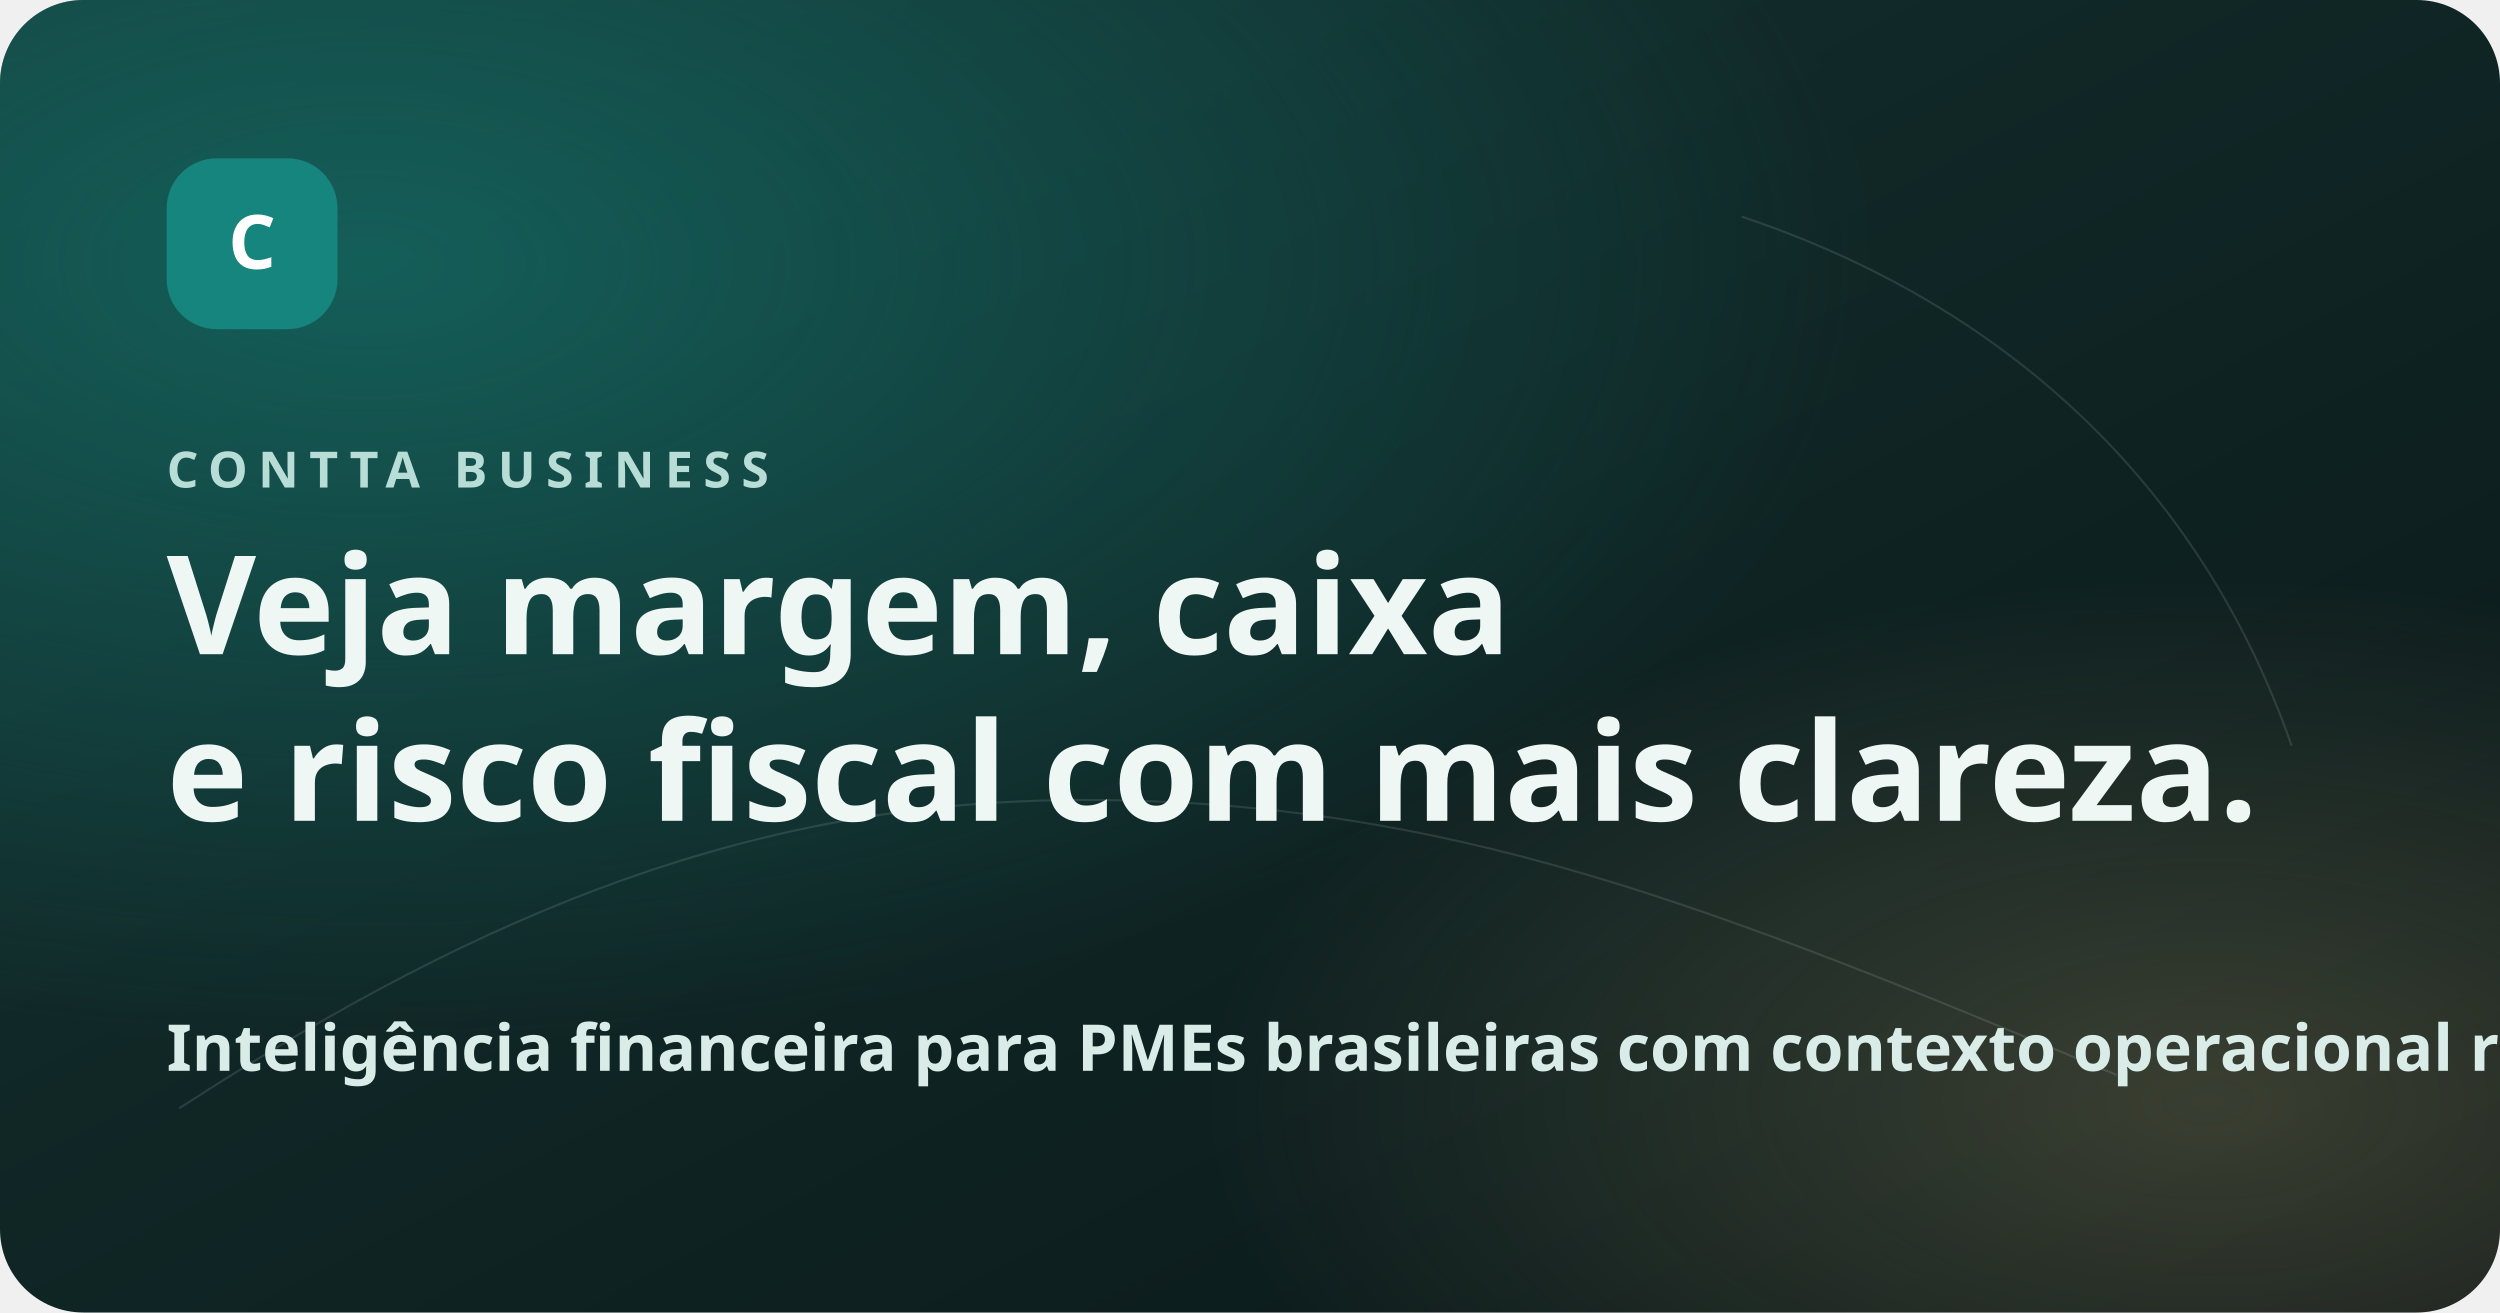
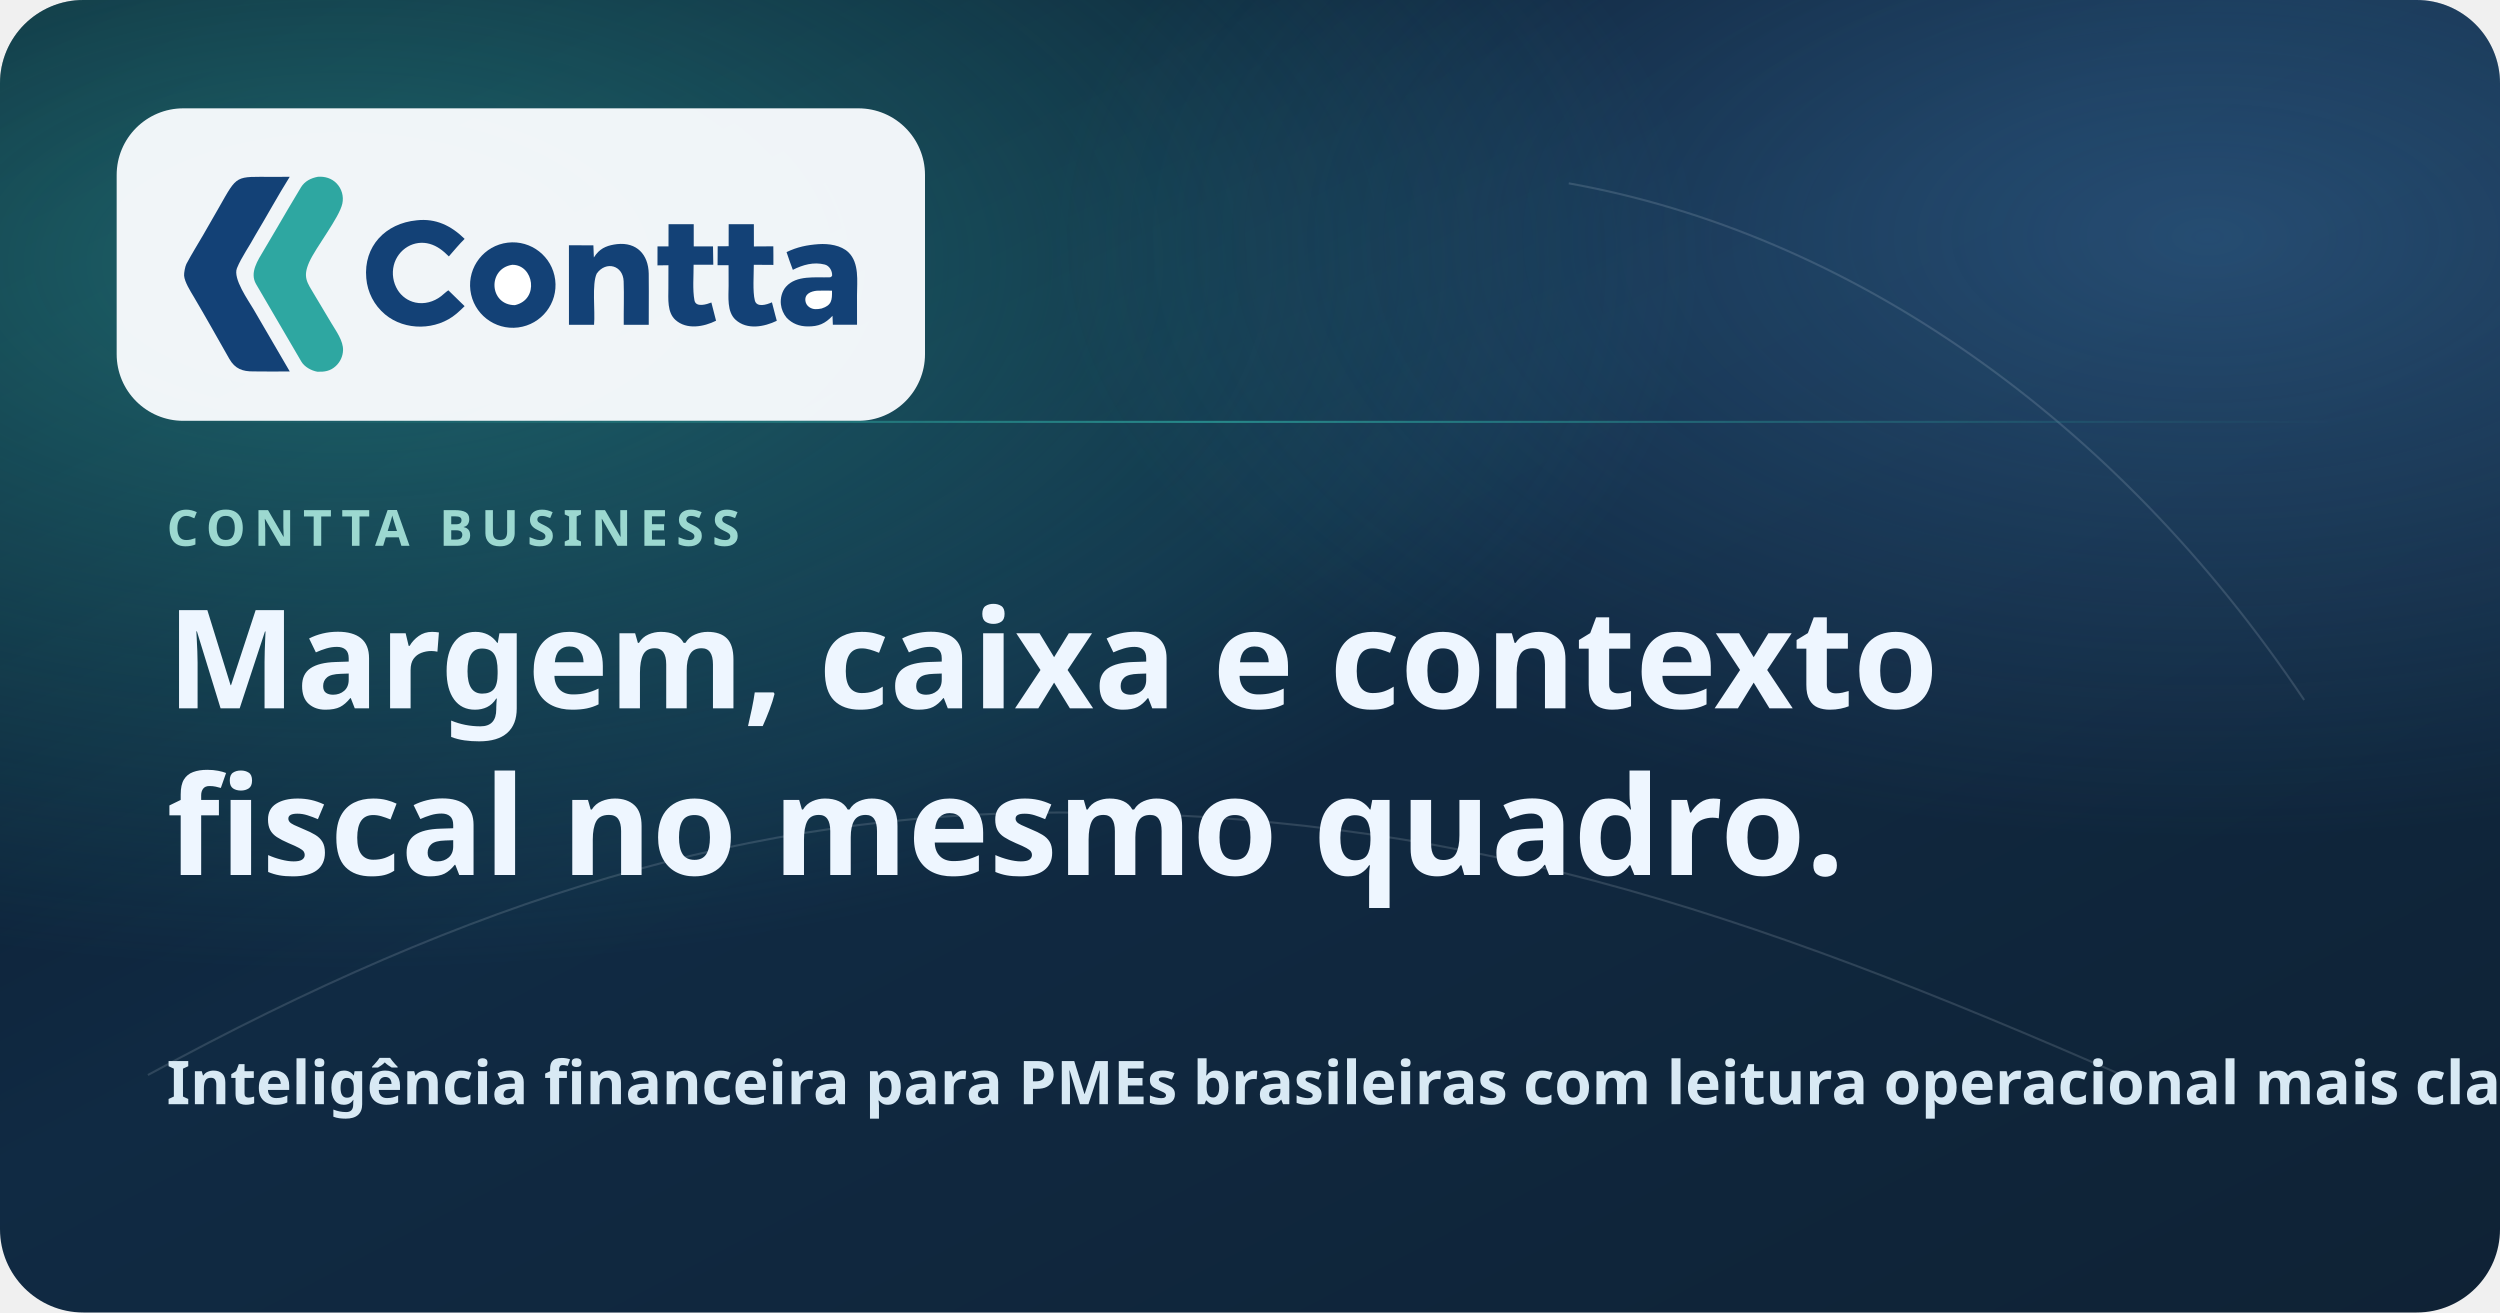
<svg xmlns="http://www.w3.org/2000/svg" width="1200" height="630" viewBox="0 0 1200 630" role="img" aria-labelledby="title desc">
  <defs>
    <linearGradient id="bg" x1="0%" y1="0%" x2="100%" y2="100%">
-       <stop offset="0%" stop-color="#143432" />
-       <stop offset="100%" stop-color="#0b1617" />
+       <stop offset="0%" stop-color="#081426" />
+       <stop offset="45%" stop-color="#102a43" />
+       <stop offset="100%" stop-color="#0f2235" />
    </linearGradient>
-     <radialGradient id="glowA" cx="15%" cy="20%" r="60%">
-       <stop offset="0%" stop-color="#16857d" stop-opacity="0.55" />
-       <stop offset="100%" stop-color="#16857d" stop-opacity="0" />
+     <radialGradient id="glowA" cx="14%" cy="20%" r="54%">
+       <stop offset="0%" stop-color="#2ea7a1" stop-opacity="0.52" />
+       <stop offset="100%" stop-color="#2ea7a1" stop-opacity="0" />
    </radialGradient>
-     <radialGradient id="glowB" cx="88%" cy="84%" r="40%">
-       <stop offset="0%" stop-color="#dbc081" stop-opacity="0.22" />
-       <stop offset="100%" stop-color="#dbc081" stop-opacity="0" />
+     <radialGradient id="glowB" cx="88%" cy="18%" r="46%">
+       <stop offset="0%" stop-color="#4c8bc8" stop-opacity="0.36" />
+       <stop offset="100%" stop-color="#4c8bc8" stop-opacity="0" />
    </radialGradient>
+     <linearGradient id="line" x1="0%" y1="0%" x2="100%" y2="0%">
+       <stop offset="0%" stop-color="#2ea7a1" stop-opacity="0" />
+       <stop offset="48%" stop-color="#2ea7a1" stop-opacity="0.7" />
+       <stop offset="100%" stop-color="#2ea7a1" stop-opacity="0" />
+     </linearGradient>
  </defs>
-   <rect width="1200" height="630" fill="url(#bg)" rx="40" />
-   <rect width="1200" height="630" fill="url(#glowA)" rx="40" />
-   <rect width="1200" height="630" fill="url(#glowB)" rx="40" />
-   <g fill="none" stroke="#eef7f4" stroke-opacity="0.12">
-     <path d="M836 104c126 42 220 128 264 254" />
-     <path d="M86 532c148-96 278-148 434-148 174 0 300 50 496 132" />
+   <rect width="1200" height="630" rx="40" fill="url(#bg)" />
+   <rect width="1200" height="630" rx="40" fill="url(#glowA)" />
+   <rect width="1200" height="630" rx="40" fill="url(#glowB)" />
+   <g fill="none" stroke="#eef6ff" stroke-opacity="0.14">
+     <path d="M753 88c134 24 262 112 353 248" />
+     <path d="M71 516c156-85 289-126 438-126 188 0 325 45 514 128" />
  </g>
-   <rect x="80" y="76" width="82" height="82" rx="24" fill="#16857d" />
-   <text x="121" y="129" fill="#ffffff" font-family="Sora, sans-serif" font-size="36" font-weight="700" text-anchor="middle">C</text>
-   <text x="80" y="234" fill="#b8ddd6" font-family="Manrope, sans-serif" font-size="24" font-weight="700" letter-spacing="5">CONTTA BUSINESS</text>
-   <text x="80" y="314" fill="#eef7f4" font-family="Sora, sans-serif" font-size="66" font-weight="700">
-     <tspan x="80" dy="0">Veja margem, caixa</tspan>
-     <tspan x="80" dy="80">e risco fiscal com mais clareza.</tspan>
+   <rect x="56" y="52" width="388" height="150" rx="32" fill="#f4f7fb" fill-opacity="0.98" />
+   <rect x="80" y="202" width="1040" height="1" fill="url(#line)" />
+   <svg x="80" y="76" width="338" height="112" viewBox="340 800 1360 450" aria-hidden="true">
+     <path fill="#134176" d="M545.041 835.495 577.682 835.338C554.957 871.569 533.664 910.792 511.455 947.731 500.846 967.693 484.008 991.227 475.717 1011.96 467.682 1032.05 497.61 1073.82 507.716 1091.13L577.725 1211.28C555.11 1211.77 530.516 1211.25 507.75 1211.21 486.679 1211.47 472.03 1206.27 461.029 1187.01 438.054 1146.72 415.649 1106.38 391.974 1066.45 385.789 1056.02 374.718 1038.7 373.666 1026.34 373.211 1020.99 375.797 1008.01 378.109 1003.67 388.107 984.897 399.83 966.011 410.539 947.64 420.818 930.04 430.967 912.365 440.985 894.616 477.531 830.24 471.68 835.45 545.041 835.495Z" />
+     <path fill="#2ea7a1" d="M632.098 835.296C645.565 834.308 658.659 838.171 668.206 848.075 678.175 858.437 682.328 873.083 679.282 887.135 673.603 914.022 627.847 971.71 615.212 1000.36 602.275 1029.7 611.458 1039.56 625.632 1063.64L658.269 1118.27C667.327 1133.38 681.168 1152.21 680.652 1170.27 680.283 1181.99 675.185 1193.07 666.519 1200.97 656.061 1210.67 644.621 1212.28 631.146 1211.83 619.476 1209.81 606.155 1202.55 600.045 1192.11 570.93 1142.35 541.68 1092.4 512.675 1042.59 499.761 1020.41 516.091 996.67 527.482 977.41L551.836 936.152C567.59 909.462 583.264 881.978 599.44 855.565 606.634 843.816 618.73 837.746 632.098 835.296Z" />
+     <path fill="#134176" d="M998.663 962.514C1043.81 957.102 1084.83 989.23 1090.39 1034.36 1095.95 1079.49 1063.95 1120.61 1018.84 1126.32 973.524 1132.05 932.169 1099.88 926.584 1054.54 920.998 1009.2 953.307 967.951 998.663 962.514Z" />
+     <path fill="#ffffff" d="M1007.37 1005.31C1048.94 1004.71 1060.58 1072.42 1012.5 1083.25 962.636 1083.1 959.242 1012.56 1007.37 1005.31Z" />
+     <path fill="#134176" d="M822.796 919.404C859.92 915.115 889.692 929.973 915.479 955.235 906.105 964.247 893.816 979.035 884.991 989.088 874.232 978.342 862.561 968.817 847.603 964.767 833.485 960.854 818.385 962.793 805.713 970.146 792.166 978.053 782.396 991.105 778.626 1006.33 774.707 1022.45 777.338 1039.46 785.941 1053.63 793.53 1066.13 805.894 1074.98 820.167 1078.14 837.769 1081.99 855.869 1076.83 869.933 1066 874.229 1062.69 879.836 1057.24 884.041 1054.57L889.335 1059.71C897.787 1068.22 906.814 1076.79 915.427 1085.19 910.225 1090.28 905.08 1095.24 899.512 1099.93 861.312 1132.13 800.621 1133.4 761.883 1101.19 740.86 1083.67 727.759 1058.45 725.528 1031.18 719.937 969.425 762.721 925.159 822.796 919.404Z" />
+     <path fill="#134176" d="M1599.27 965.417C1618.31 964.102 1642.58 967.416 1656.84 981.288 1677.97 1001.85 1673.37 1036.96 1673.3 1064.09L1673.34 1121.03 1626.63 1121.01C1626.53 1115.38 1626.21 1109.49 1625.98 1103.84 1611.65 1119.08 1598.83 1124.65 1577.64 1124.34 1561.88 1124.11 1548.29 1119.09 1537.22 1107.38 1531.17 1100.05 1527.37 1091.12 1526.29 1081.67 1524.94 1069.95 1528.35 1056.42 1536.06 1047.7 1556.3 1024.84 1593.08 1030.41 1620.28 1029.48 1623.09 1029.38 1623.84 1028.34 1625.21 1026.33 1625.87 1017.54 1620.23 1007.23 1611.21 1004.86 1589.81 999.246 1568.51 1005.31 1549.36 1015.06 1545.1 1004.48 1541 991.753 1537.22 980.808 1557.57 970.881 1576.93 966.987 1599.27 965.417Z" />
+     <path fill="#ffffff" d="M1595.54 1055.34C1604.91 1054.83 1615.54 1055.16 1625 1055.25 1625.3 1073.58 1624.48 1083.46 1604.98 1089.69 1596.4 1091.38 1588.44 1092.3 1580.83 1086.9 1576.97 1084.2 1574.39 1080.02 1573.7 1075.35 1571.66 1061.38 1584.23 1056.55 1595.54 1055.34Z" />
+     <path fill="#134176" d="M1209.77 965.37C1247.8 961.219 1270.3 985.425 1271.04 1022.26 1271.27 1033.7 1271.22 1045.17 1271.21 1056.63L1271.07 1121.23 1222.78 1121.16C1222.5 1093.2 1223.62 1065.12 1222.6 1037.19 1221.47 1006.17 1188.57 997.326 1170.72 1022.06 1160.82 1042.11 1167.93 1094.88 1165.43 1121.14L1116.97 1121.14 1116.92 967.553 1164.15 967.72 1165.06 991.141C1166.36 989.037 1167.78 987.014 1169.33 985.085 1179.96 971.572 1193.68 967.374 1209.77 965.37Z" />
+     <path fill="#134176" d="M1425.46 926.93 1474.09 926.878 1474.16 969.86C1486.66 969.692 1499.17 969.609 1511.67 969.609 1511.92 981.371 1511.78 993.701 1511.81 1005.51L1473.97 1005.26C1474.07 1023.05 1471.52 1057.31 1475.99 1074.28 1479.62 1088.1 1498.35 1082.62 1508.99 1077.78 1511.04 1086.3 1513.25 1094.79 1515.61 1103.23L1518.35 1113.44C1494.25 1125.09 1460.92 1131.69 1438.69 1111.38 1421.8 1095.97 1425.24 1067.03 1425.32 1045.99L1425.24 1006.08 1404 1006.1 1404.23 969.493 1425.39 969.431 1425.46 926.93Z" />
+     <path fill="#134176" d="M1309.3 926.919 1357.94 926.887 1357.97 969.8 1395.17 969.709C1395.25 981.525 1395.44 993.341 1395.74 1005.15L1357.7 1005.12C1357.88 1026.85 1355.43 1053.26 1359.35 1073.98 1362.1 1088.54 1383.79 1081.43 1392.03 1078.13L1399.14 1105.79 1401.07 1113.3C1377.71 1124.99 1344.44 1131.41 1322.6 1111.75 1306.38 1097.16 1308.97 1070.87 1309 1051.12 1309.02 1036.38 1309.1 1021.12 1309.1 1006.12L1287.92 1006.42 1287.99 969.76 1309.24 969.791C1309.13 955.501 1309.15 941.209 1309.3 926.919Z" />
+   </svg>
+   <text x="80" y="262" fill="#9cd8d0" font-family="Manrope, sans-serif" font-size="24" font-weight="800" letter-spacing="4">CONTTA BUSINESS</text>
+   <text x="80" y="340" fill="#eef6ff" font-family="Sora, sans-serif" font-size="66" font-weight="700">
+     <tspan x="80" dy="0">Margem, caixa e contexto</tspan>
+     <tspan x="80" dy="80">fiscal no mesmo quadro.</tspan>
  </text>
-   <text x="80" y="514" fill="#d9ece8" font-family="Manrope, sans-serif" font-size="31" font-weight="600">
-     Inteligência financeira para PMEs brasileiras com contexto operacional real.
+   <text x="80" y="530" fill="#d8e9f4" font-family="Manrope, sans-serif" font-size="29" font-weight="600">
+     Inteligência financeira para PMEs brasileiras com leitura operacional mais clara.
  </text>
</svg>
